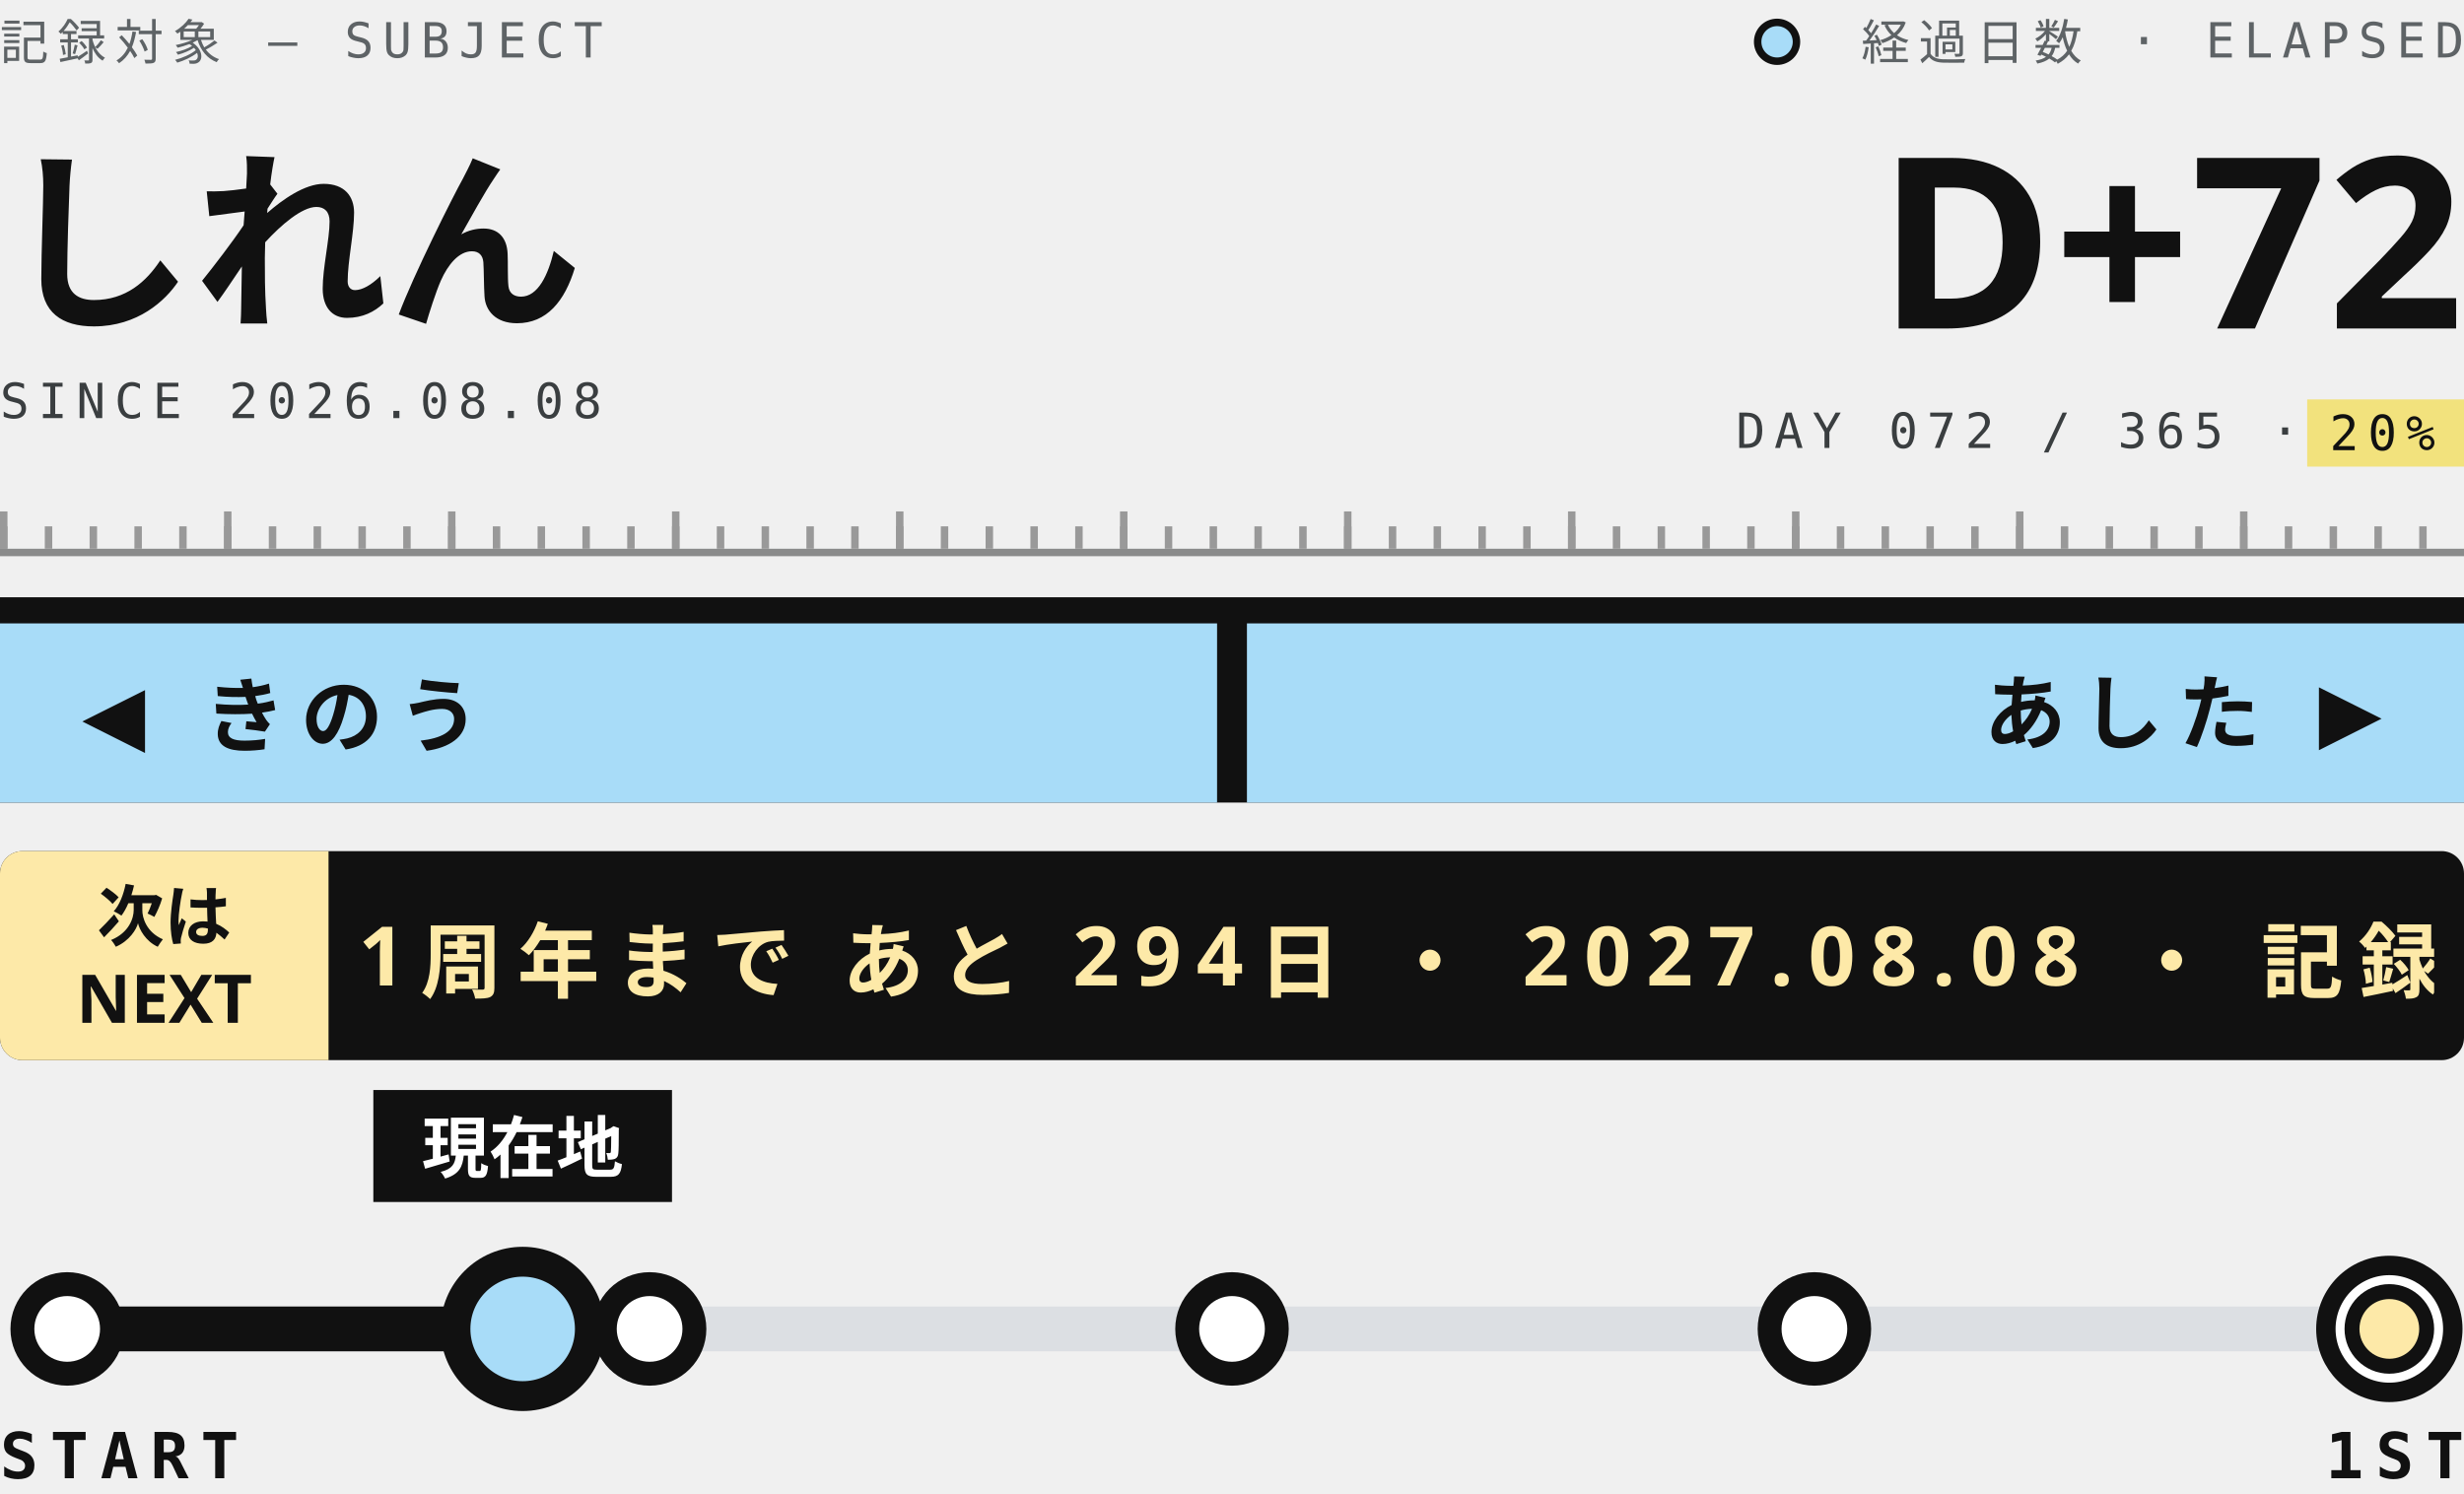
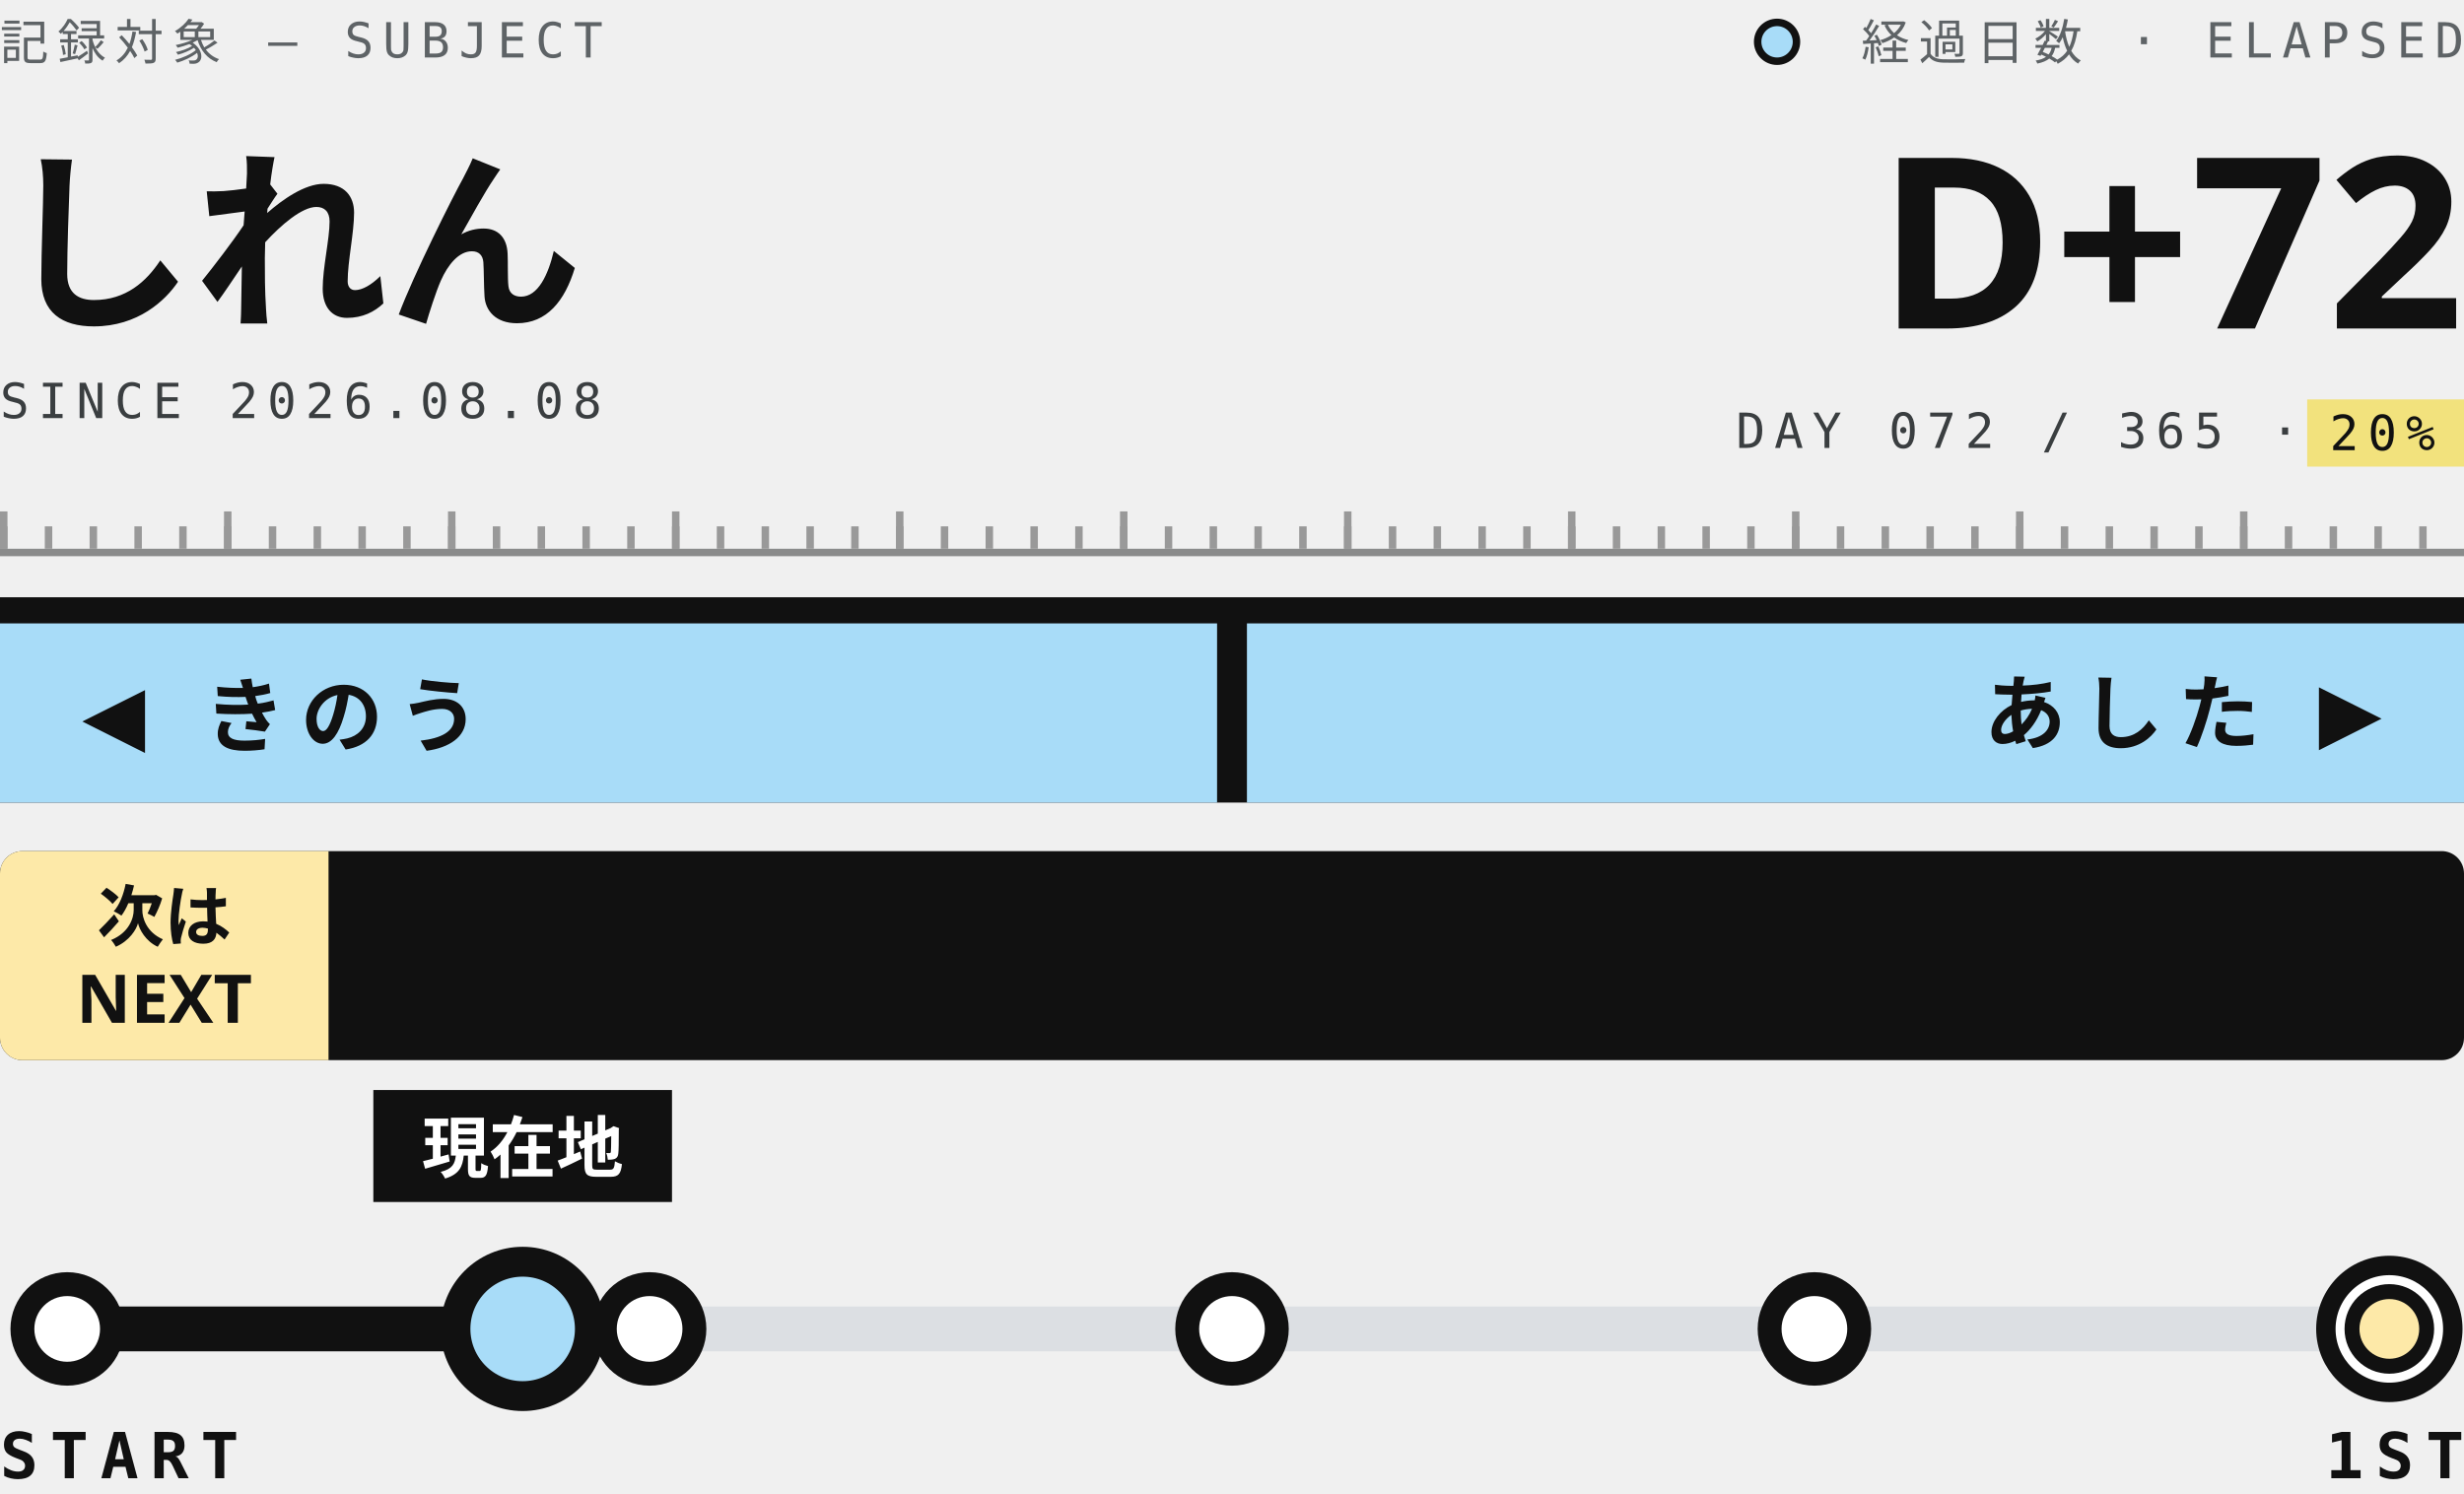
<svg xmlns="http://www.w3.org/2000/svg" width="330" height="200">
  <style>text{font:400 6.5px 'IBM Plex Mono',Menlo,monospace;letter-spacing:1.2px;fill:#5E6366}.s{font-size:5.5px}.v{font-weight:600;font-size:9px;fill:#111;letter-spacing:0}.b{font:900 20px 'Arial Black',sans-serif;fill:#111;letter-spacing:0}.j{font:800 11px 'Hiragino Sans','Noto Sans JP',sans-serif;fill:#111;letter-spacing:2px}</style>
  <defs>
    <clipPath id="q">
      <rect x="48" y="114" width="278" height="28" />
    </clipPath>
  </defs>
  <text y="8">記録対象 — SUBJECT</text>
  <text y="56" style="fill:#3A3E40">SINCE 2026.08.08</text>
  <text x="330" y="8" text-anchor="end">経過日数 · ELAPSED</text>
  <text x="308" y="60" text-anchor="end" style="fill:#3A3E40">DAY 072 / 365 · </text>
  <circle cx="238" cy="5.6" r="2.6" fill="#A8DCF8" stroke="#111" />
  <text class="j" y="42" style="font-size:26px;font-weight:900;letter-spacing:0">しれん</text>
  <text class="b" x="330" y="44" text-anchor="end" style="font-size:32px">D+72</text>
  <rect x="309" y="53.5" width="21" height="9" fill="#F2E27D" />
  <text x="312" y="60.3" style="fill:#111">20%</text>
  <path d="M0 74H330" stroke="#8a8b8b" />
  <path d="M0 72H330" stroke="#999" stroke-width="3" stroke-dasharray="1 5" />
  <path d="M0 71H330" stroke="#999" stroke-width="5" stroke-dasharray="1 29" />
  <rect y="80" width="330" height="27.5" fill="#111" />
  <rect y="83.5" width="163" height="24" fill="#A8DCF8" />
  <rect x="167" y="83.5" width="163" height="24" fill="#A8DCF8" />
  <text class="j" x="11" y="99.5">◀ きのう</text>
  <text class="j" x="319" y="99.5" text-anchor="end">あした ▶</text>
  <rect y="114" width="330" height="28" rx="3" fill="#111" />
  <path d="M3 114h41v28H3a3 3 0 0 1-3-3v-22a3 3 0 0 1 3-3z" fill="#FDE9A8" />
  <text class="j" x="22" y="126" text-anchor="middle" style="font-size:9px;letter-spacing:0">次は</text>
  <text class="j" x="22" y="137" text-anchor="middle" style="font-size:9px;letter-spacing:0">NEXT</text>
  <g clip-path="url(#q)">
-     <text class="j" x="48" y="132" textLength="1287" style="fill:#FDE9A8;font-weight:700">1周年まで あと 294日 ・ 2027.08.08 ・ 記録は続く ・ 1周年まで あと 294日 ・ 2027.08.08 ・ 記録は続く ・ 1周年まで あと 294日 ・ 2027.08.08 ・ 記録は続く ・ <animateTransform attributeName="transform" type="translate" from="0 0" to="-429 0" dur="12.62s" repeatCount="indefinite" />
+     <text class="j" x="326" y="132" textLength="394" style="fill:#FDE9A8;font-weight:700">1周年まで あと 294日 ・ 2027.08.08 ・ 記録は続く<animateTransform attributeName="transform" type="translate" from="0 0" to="-672 0" dur="18.67s" repeatCount="indefinite" />
    </text>
  </g>
  <path d="M9 178H320" stroke="#DCDFE3" stroke-width="6" />
  <path d="M15 178H61" stroke="#111" stroke-width="6" />
  <g fill="#fff" stroke="#111" stroke-width="3.2">
    <circle cx="9" cy="178" r="6" />
    <circle cx="87" cy="178" r="6" />
    <circle cx="165" cy="178" r="6" />
    <circle cx="243" cy="178" r="6" />
    <circle cx="320" cy="178" r="8.5" stroke-width="2.6" />
    <circle cx="320" cy="178" r="5" fill="#FDE9A8" stroke-width="2" />
  </g>
  <circle cx="70" cy="178" r="20" fill-opacity="0">
    <animate attributeName="fill-opacity" values="0;.1;0" dur="3.2s" repeatCount="indefinite" />
  </circle>
  <rect x="50" y="146" width="40" height="15" fill="#111" />
  <text class="j" x="70" y="157" text-anchor="middle" style="font-size:9px;letter-spacing:0;fill:#fff">現在地</text>
  <circle cx="70" cy="178" r="9" fill="#A8DCF8" stroke="#111" stroke-width="4" />
  <text class="v" y="198" style="font-size:8.5px;letter-spacing:1.6px">START</text>
  <text class="v" x="330" y="198" text-anchor="end" style="font-size:8.5px;letter-spacing:1.6px">1ST</text>
</svg>
